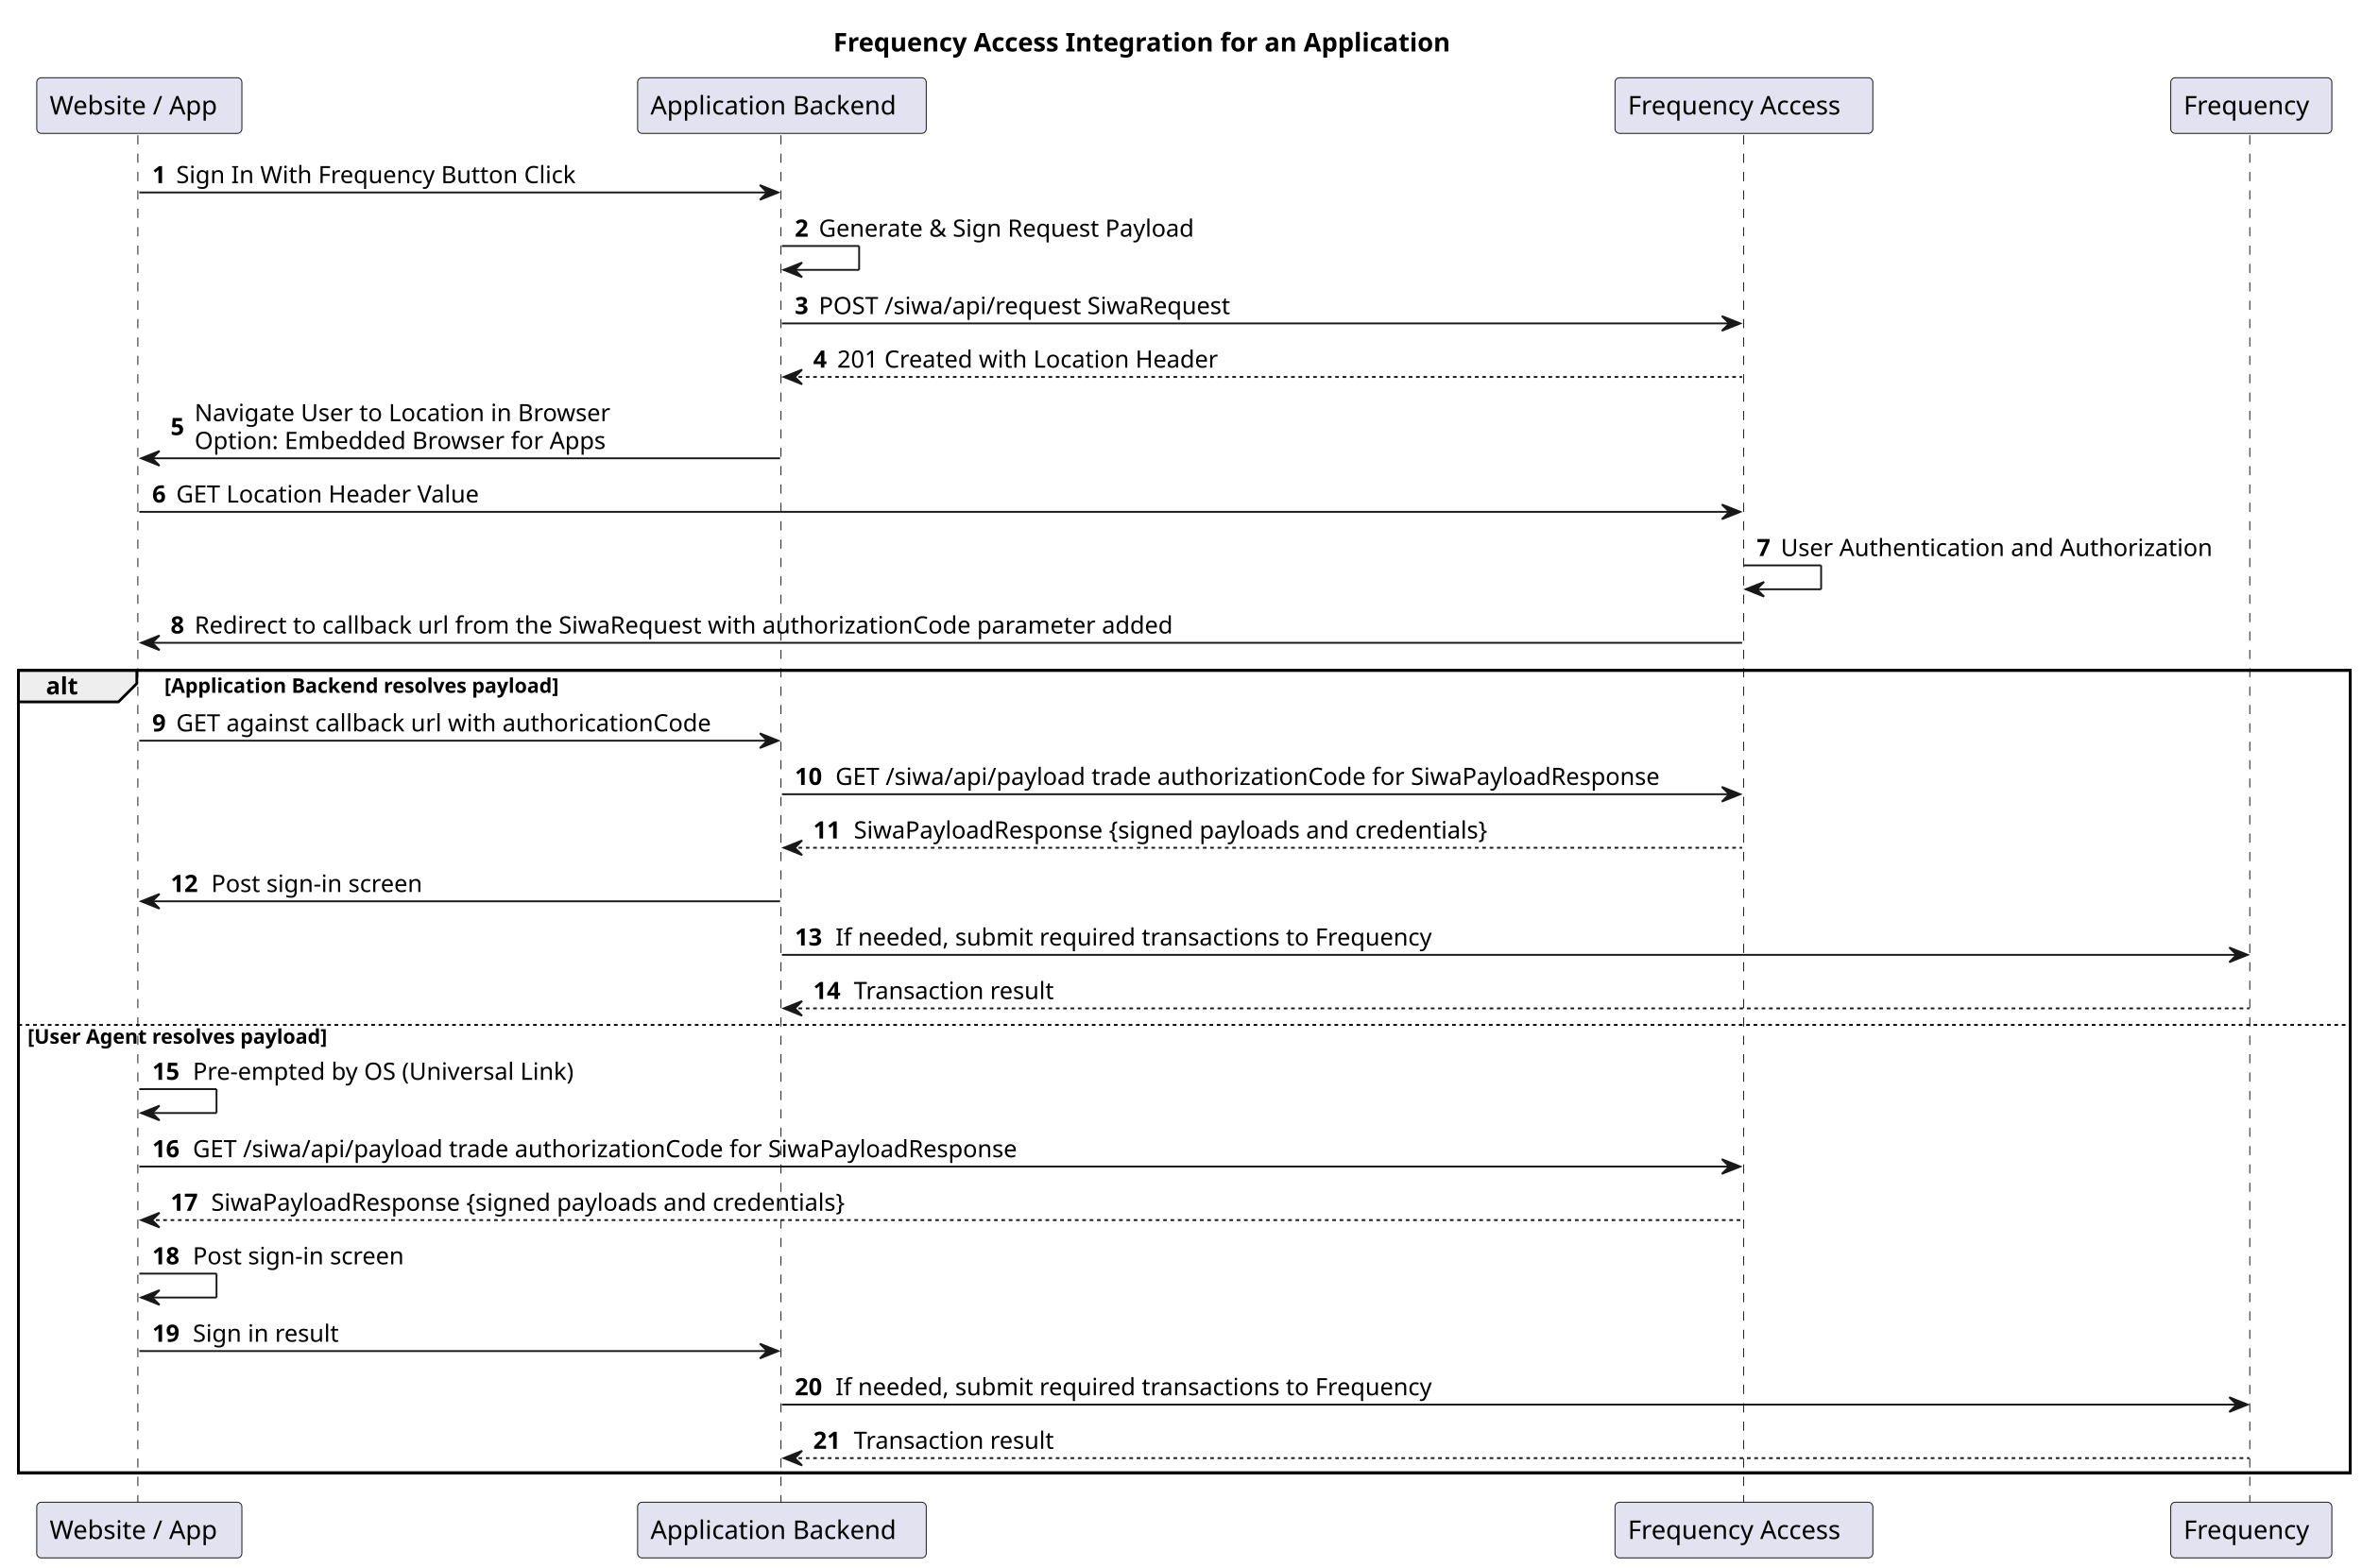
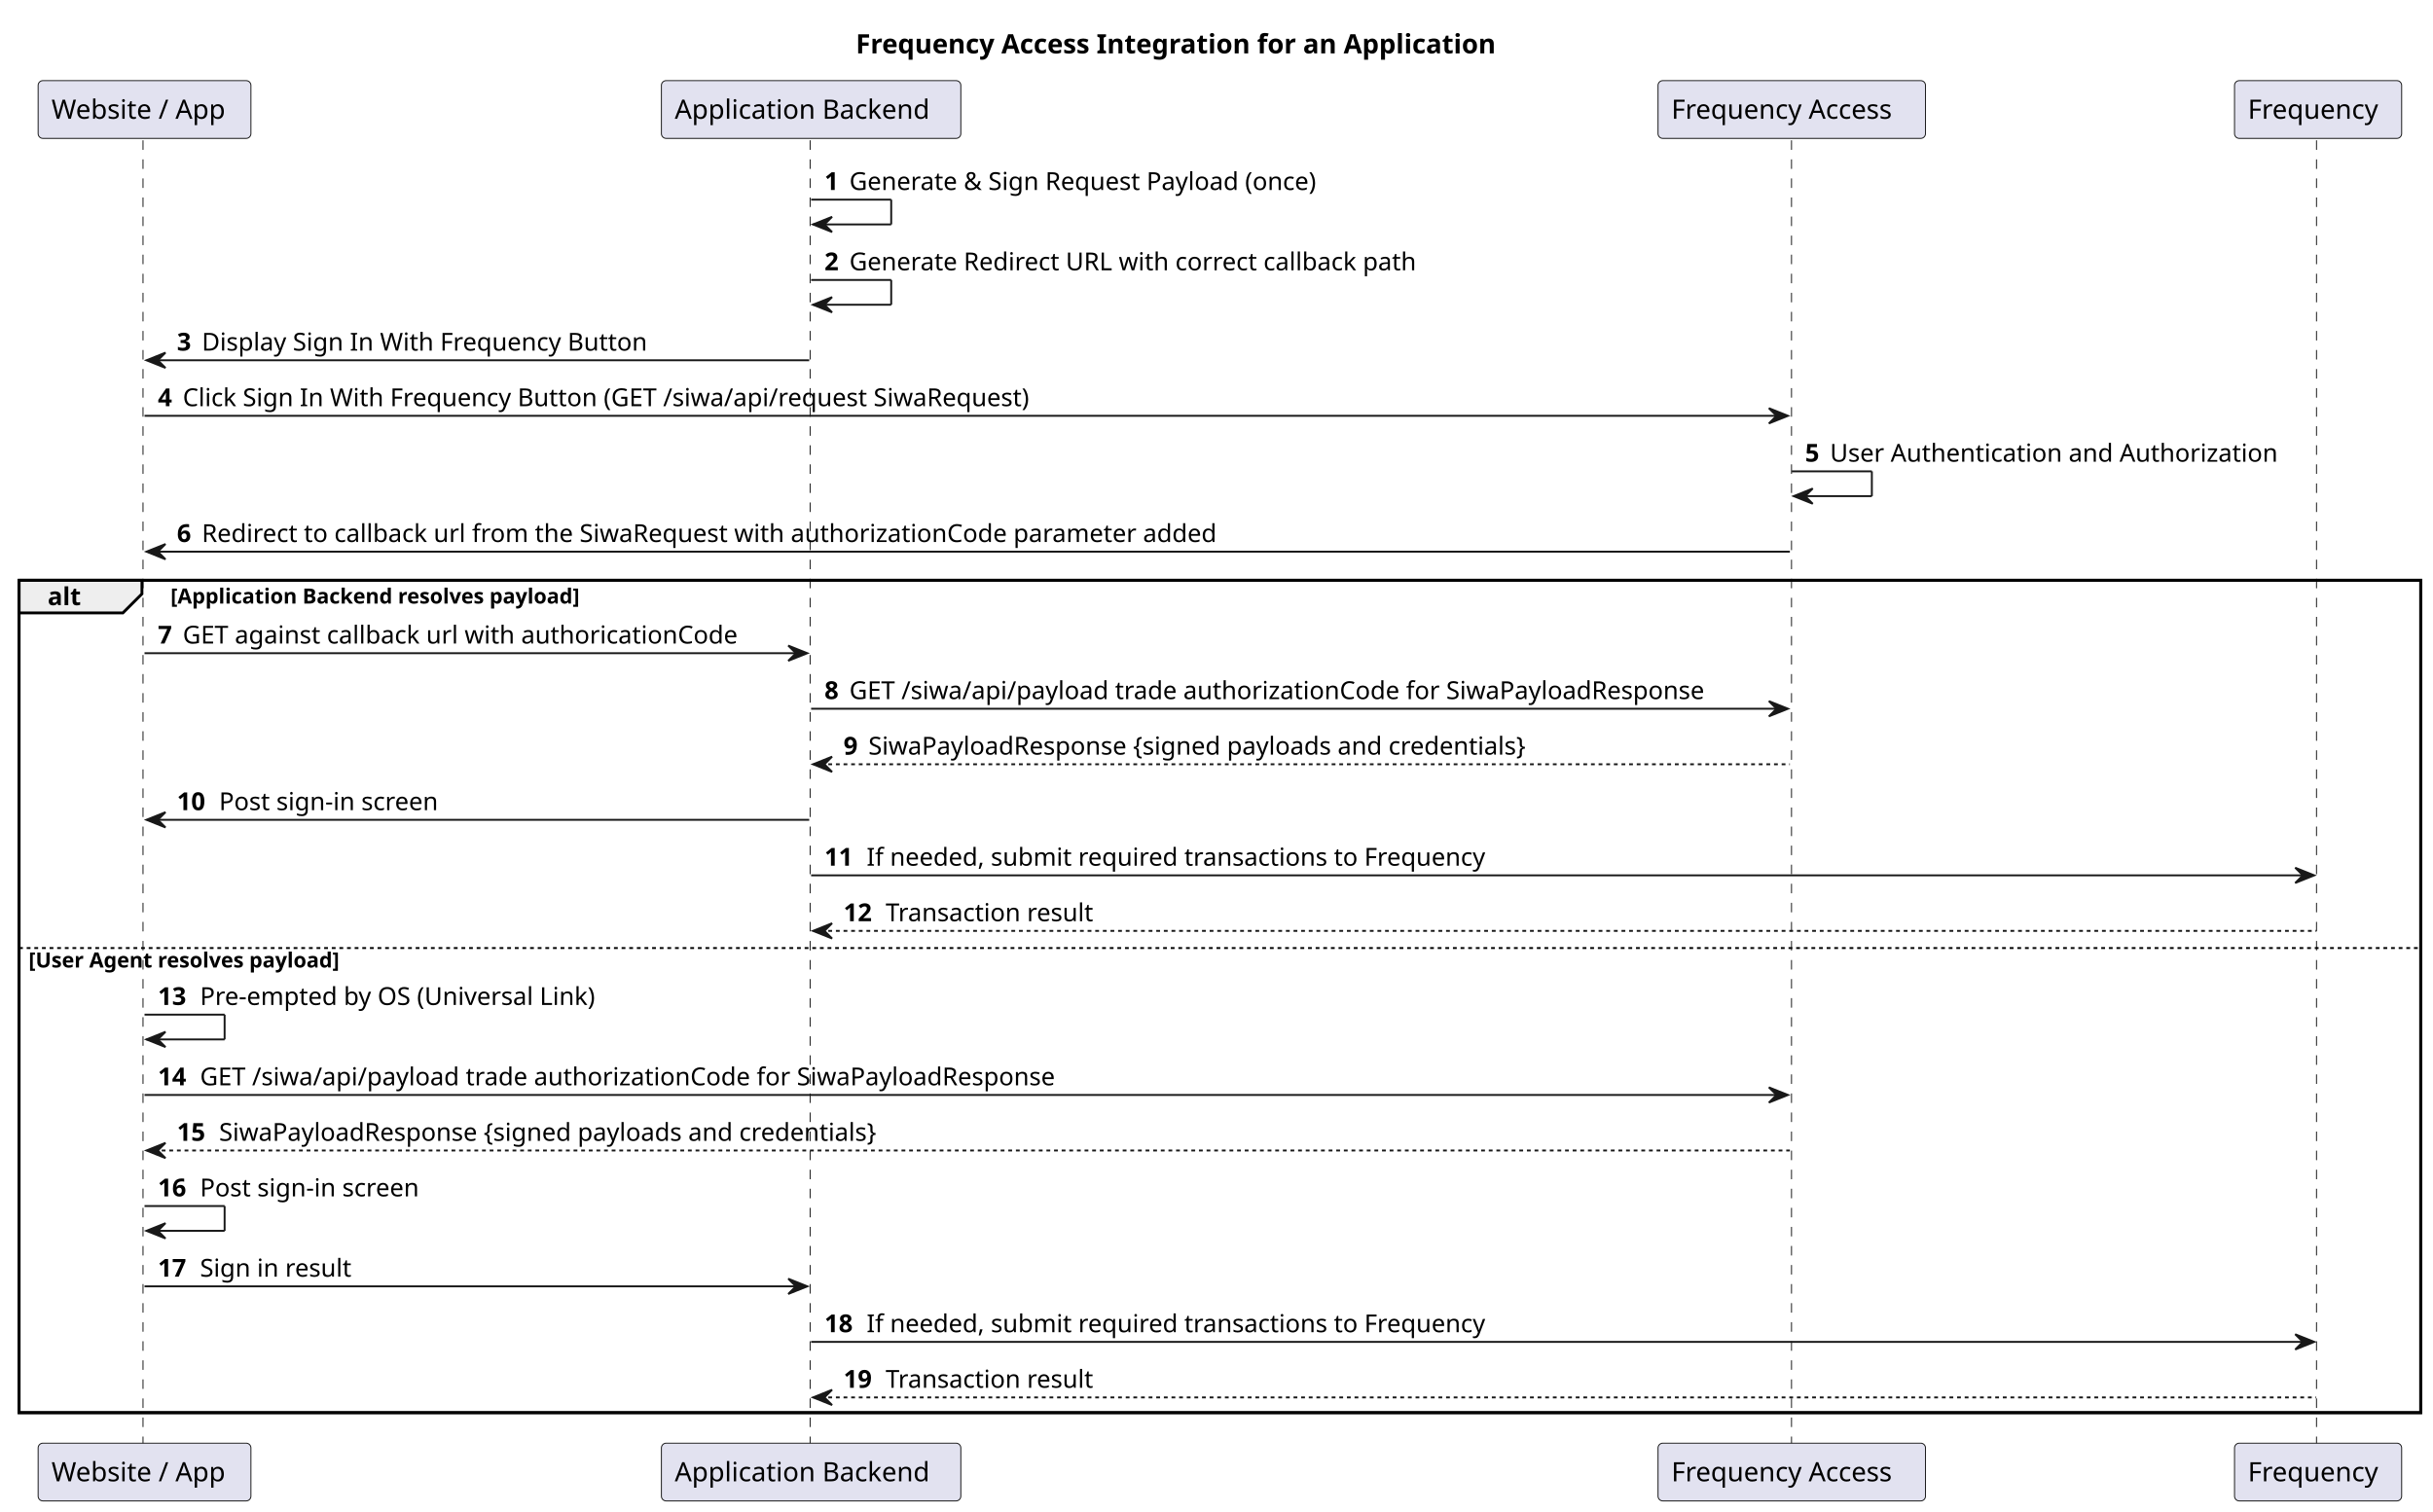
- <svg xmlns="http://www.w3.org/2000/svg" contentStyleType="text/css" height="853px" preserveAspectRatio="none" style="width:1285px;height:853px;background:#FFFFFF;" version="1.1" viewBox="0 0 1285 853" width="1285px" zoomAndPan="magnify">
+ <svg xmlns="http://www.w3.org/2000/svg" contentStyleType="text/css" height="793px" preserveAspectRatio="none" style="width:1276px;height:793px;background:#FFFFFF;" version="1.1" viewBox="0 0 1276 793" width="1276px" zoomAndPan="magnify">
  <defs />
  <g>
-     <text fill="#000000" font-family="sans-serif" font-size="14" font-weight="bold" lengthAdjust="spacing" textLength="380.94" x="453.333" y="27.995">Frequency Access Integration for an Application</text>
-     <rect fill="none" height="436.664" style="stroke:#000000;stroke-width:1.5;" width="1268.605" x="10" y="364.789" />
-     <line style="stroke:#181818;stroke-width:0.5;stroke-dasharray:5.0,5.0;" x1="75" x2="75" y1="73.594" y2="818.453" />
-     <line style="stroke:#181818;stroke-width:0.5;stroke-dasharray:5.0,5.0;" x1="424.878" x2="424.878" y1="73.594" y2="818.453" />
-     <line style="stroke:#181818;stroke-width:0.5;stroke-dasharray:5.0,5.0;" x1="948.611" x2="948.611" y1="73.594" y2="818.453" />
-     <line style="stroke:#181818;stroke-width:0.5;stroke-dasharray:5.0,5.0;" x1="1223.955" x2="1223.955" y1="73.594" y2="818.453" />
+     <text fill="#000000" font-family="sans-serif" font-size="14" font-weight="bold" lengthAdjust="spacing" textLength="380.94" x="448.81" y="27.995">Frequency Access Integration for an Application</text>
+     <rect fill="none" height="436.664" style="stroke:#000000;stroke-width:1.5;" width="1259.56" x="10" y="304.391" />
+     <line style="stroke:#181818;stroke-width:0.5;stroke-dasharray:5.0,5.0;" x1="75" x2="75" y1="73.594" y2="758.055" />
+     <line style="stroke:#181818;stroke-width:0.5;stroke-dasharray:5.0,5.0;" x1="424.878" x2="424.878" y1="73.594" y2="758.055" />
+     <line style="stroke:#181818;stroke-width:0.5;stroke-dasharray:5.0,5.0;" x1="939.566" x2="939.566" y1="73.594" y2="758.055" />
+     <line style="stroke:#181818;stroke-width:0.5;stroke-dasharray:5.0,5.0;" x1="1214.91" x2="1214.91" y1="73.594" y2="758.055" />
    <rect fill="#E2E2F0" height="30.297" rx="2.5" ry="2.5" style="stroke:#181818;stroke-width:0.5;" width="111.597" x="20" y="42.297" />
    <text fill="#000000" font-family="sans-serif" font-size="14" lengthAdjust="spacing" textLength="97.597" x="27" y="62.292">Website / App</text>
-     <rect fill="#E2E2F0" height="30.297" rx="2.5" ry="2.5" style="stroke:#181818;stroke-width:0.5;" width="111.597" x="20" y="817.453" />
-     <text fill="#000000" font-family="sans-serif" font-size="14" lengthAdjust="spacing" textLength="97.597" x="27" y="837.448">Website / App</text>
+     <rect fill="#E2E2F0" height="30.297" rx="2.5" ry="2.5" style="stroke:#181818;stroke-width:0.5;" width="111.597" x="20" y="757.055" />
+     <text fill="#000000" font-family="sans-serif" font-size="14" lengthAdjust="spacing" textLength="97.597" x="27" y="777.05">Website / App</text>
    <rect fill="#E2E2F0" height="30.297" rx="2.5" ry="2.5" style="stroke:#181818;stroke-width:0.5;" width="157.035" x="346.878" y="42.297" />
    <text fill="#000000" font-family="sans-serif" font-size="14" lengthAdjust="spacing" textLength="143.035" x="353.878" y="62.292">Application Backend</text>
-     <rect fill="#E2E2F0" height="30.297" rx="2.5" ry="2.5" style="stroke:#181818;stroke-width:0.5;" width="157.035" x="346.878" y="817.453" />
-     <text fill="#000000" font-family="sans-serif" font-size="14" lengthAdjust="spacing" textLength="143.035" x="353.878" y="837.448">Application Backend</text>
-     <rect fill="#E2E2F0" height="30.297" rx="2.5" ry="2.5" style="stroke:#181818;stroke-width:0.5;" width="140.273" x="878.611" y="42.297" />
-     <text fill="#000000" font-family="sans-serif" font-size="14" lengthAdjust="spacing" textLength="126.273" x="885.611" y="62.292">Frequency Access</text>
-     <rect fill="#E2E2F0" height="30.297" rx="2.5" ry="2.5" style="stroke:#181818;stroke-width:0.5;" width="140.273" x="878.611" y="817.453" />
-     <text fill="#000000" font-family="sans-serif" font-size="14" lengthAdjust="spacing" textLength="126.273" x="885.611" y="837.448">Frequency Access</text>
-     <rect fill="#E2E2F0" height="30.297" rx="2.5" ry="2.5" style="stroke:#181818;stroke-width:0.5;" width="87.65" x="1180.955" y="42.297" />
-     <text fill="#000000" font-family="sans-serif" font-size="14" lengthAdjust="spacing" textLength="73.65" x="1187.955" y="62.292">Frequency</text>
-     <rect fill="#E2E2F0" height="30.297" rx="2.5" ry="2.5" style="stroke:#181818;stroke-width:0.5;" width="87.65" x="1180.955" y="817.453" />
-     <text fill="#000000" font-family="sans-serif" font-size="14" lengthAdjust="spacing" textLength="73.65" x="1187.955" y="837.448">Frequency</text>
-     <polygon fill="#181818" points="413.396,100.727,423.396,104.727,413.396,108.727,417.396,104.727" style="stroke:#181818;stroke-width:1.0;" />
-     <line style="stroke:#181818;stroke-width:1.0;" x1="75.798" x2="419.396" y1="104.727" y2="104.727" />
-     <text fill="#000000" font-family="sans-serif" font-size="13" font-weight="bold" lengthAdjust="spacing" textLength="9.045" x="82.798" y="99.661">1</text>
-     <text fill="#000000" font-family="sans-serif" font-size="13" lengthAdjust="spacing" textLength="233.803" x="95.844" y="99.661">Sign In With Frequency Button Click</text>
-     <line style="stroke:#181818;stroke-width:1.0;" x1="425.396" x2="467.396" y1="133.859" y2="133.859" />
-     <line style="stroke:#181818;stroke-width:1.0;" x1="467.396" x2="467.396" y1="133.859" y2="146.859" />
-     <line style="stroke:#181818;stroke-width:1.0;" x1="426.396" x2="467.396" y1="146.859" y2="146.859" />
-     <polygon fill="#181818" points="436.396,142.859,426.396,146.859,436.396,150.859,432.396,146.859" style="stroke:#181818;stroke-width:1.0;" />
-     <text fill="#000000" font-family="sans-serif" font-size="13" font-weight="bold" lengthAdjust="spacing" textLength="9.045" x="432.396" y="128.793">2</text>
-     <text fill="#000000" font-family="sans-serif" font-size="13" lengthAdjust="spacing" textLength="220.41" x="445.441" y="128.793">Generate &amp; Sign Request Payload</text>
-     <polygon fill="#181818" points="936.748,171.992,946.748,175.992,936.748,179.992,940.748,175.992" style="stroke:#181818;stroke-width:1.0;" />
-     <line style="stroke:#181818;stroke-width:1.0;" x1="425.396" x2="942.748" y1="175.992" y2="175.992" />
-     <text fill="#000000" font-family="sans-serif" font-size="13" font-weight="bold" lengthAdjust="spacing" textLength="9.045" x="432.396" y="170.926">3</text>
-     <text fill="#000000" font-family="sans-serif" font-size="13" lengthAdjust="spacing" textLength="238.037" x="445.441" y="170.926">POST /siwa/api/request SiwaRequest</text>
-     <polygon fill="#181818" points="436.396,201.125,426.396,205.125,436.396,209.125,432.396,205.125" style="stroke:#181818;stroke-width:1.0;" />
-     <line style="stroke:#181818;stroke-width:1.0;stroke-dasharray:2.0,2.0;" x1="430.396" x2="947.748" y1="205.125" y2="205.125" />
-     <text fill="#000000" font-family="sans-serif" font-size="13" font-weight="bold" lengthAdjust="spacing" textLength="9.045" x="442.396" y="200.059">4</text>
-     <text fill="#000000" font-family="sans-serif" font-size="13" lengthAdjust="spacing" textLength="223.203" x="455.441" y="200.059">201 Created with Location Header</text>
-     <polygon fill="#181818" points="86.798,245.391,76.798,249.391,86.798,253.391,82.798,249.391" style="stroke:#181818;stroke-width:1.0;" />
-     <line style="stroke:#181818;stroke-width:1.0;" x1="80.798" x2="424.396" y1="249.391" y2="249.391" />
-     <text fill="#000000" font-family="sans-serif" font-size="13" font-weight="bold" lengthAdjust="spacing" textLength="9.045" x="92.798" y="236.758">5</text>
-     <text fill="#000000" font-family="sans-serif" font-size="13" lengthAdjust="spacing" textLength="241.681" x="105.844" y="229.192">Navigate User to Location in Browser</text>
-     <text fill="#000000" font-family="sans-serif" font-size="13" lengthAdjust="spacing" textLength="237.186" x="105.844" y="244.325">Option: Embedded Browser for Apps</text>
-     <polygon fill="#181818" points="936.748,274.523,946.748,278.523,936.748,282.523,940.748,278.523" style="stroke:#181818;stroke-width:1.0;" />
-     <line style="stroke:#181818;stroke-width:1.0;" x1="75.798" x2="942.748" y1="278.523" y2="278.523" />
-     <text fill="#000000" font-family="sans-serif" font-size="13" font-weight="bold" lengthAdjust="spacing" textLength="9.045" x="82.798" y="273.457">6</text>
-     <text fill="#000000" font-family="sans-serif" font-size="13" lengthAdjust="spacing" textLength="177.88" x="95.844" y="273.457">GET Location Header Value</text>
-     <line style="stroke:#181818;stroke-width:1.0;" x1="948.748" x2="990.748" y1="307.656" y2="307.656" />
-     <line style="stroke:#181818;stroke-width:1.0;" x1="990.748" x2="990.748" y1="307.656" y2="320.656" />
-     <line style="stroke:#181818;stroke-width:1.0;" x1="949.748" x2="990.748" y1="320.656" y2="320.656" />
-     <polygon fill="#181818" points="959.748,316.656,949.748,320.656,959.748,324.656,955.748,320.656" style="stroke:#181818;stroke-width:1.0;" />
-     <text fill="#000000" font-family="sans-serif" font-size="13" font-weight="bold" lengthAdjust="spacing" textLength="9.045" x="955.748" y="302.59">7</text>
-     <text fill="#000000" font-family="sans-serif" font-size="13" lengthAdjust="spacing" textLength="248.987" x="968.793" y="302.59">User Authentication and Authorization</text>
-     <polygon fill="#181818" points="86.798,345.789,76.798,349.789,86.798,353.789,82.798,349.789" style="stroke:#181818;stroke-width:1.0;" />
-     <line style="stroke:#181818;stroke-width:1.0;" x1="80.798" x2="947.748" y1="349.789" y2="349.789" />
-     <text fill="#000000" font-family="sans-serif" font-size="13" font-weight="bold" lengthAdjust="spacing" textLength="9.045" x="92.798" y="344.723">8</text>
-     <text fill="#000000" font-family="sans-serif" font-size="13" lengthAdjust="spacing" textLength="571.365" x="105.844" y="344.723">Redirect to callback url from the SiwaRequest with authorizationCode parameter added</text>
-     <path d="M10,364.789 L74.443,364.789 L74.443,371.922 L64.443,381.922 L10,381.922 L10,364.789 " fill="#EEEEEE" style="stroke:#000000;stroke-width:1.5;" />
-     <rect fill="none" height="436.664" style="stroke:#000000;stroke-width:1.5;" width="1268.605" x="10" y="364.789" />
-     <text fill="#000000" font-family="sans-serif" font-size="13" font-weight="bold" lengthAdjust="spacing" textLength="19.443" x="25" y="377.856">alt</text>
-     <text fill="#000000" font-family="sans-serif" font-size="11" font-weight="bold" lengthAdjust="spacing" textLength="245.545" x="89.443" y="377">[Application Backend resolves payload]</text>
-     <polygon fill="#181818" points="413.396,399.055,423.396,403.055,413.396,407.055,417.396,403.055" style="stroke:#181818;stroke-width:1.0;" />
-     <line style="stroke:#181818;stroke-width:1.0;" x1="75.798" x2="419.396" y1="403.055" y2="403.055" />
-     <text fill="#000000" font-family="sans-serif" font-size="13" font-weight="bold" lengthAdjust="spacing" textLength="9.045" x="82.798" y="397.989">9</text>
-     <text fill="#000000" font-family="sans-serif" font-size="13" lengthAdjust="spacing" textLength="312.552" x="95.844" y="397.989">GET against callback url with authoricationCode</text>
-     <polygon fill="#181818" points="936.748,428.188,946.748,432.188,936.748,436.188,940.748,432.188" style="stroke:#181818;stroke-width:1.0;" />
-     <line style="stroke:#181818;stroke-width:1.0;" x1="425.396" x2="942.748" y1="432.188" y2="432.188" />
-     <text fill="#000000" font-family="sans-serif" font-size="13" font-weight="bold" lengthAdjust="spacing" textLength="18.091" x="432.396" y="427.122">10</text>
-     <text fill="#000000" font-family="sans-serif" font-size="13" lengthAdjust="spacing" textLength="477.261" x="454.487" y="427.122">GET /siwa/api/payload trade authorizationCode for SiwaPayloadResponse</text>
-     <polygon fill="#181818" points="436.396,457.32,426.396,461.32,436.396,465.32,432.396,461.32" style="stroke:#181818;stroke-width:1.0;" />
-     <line style="stroke:#181818;stroke-width:1.0;stroke-dasharray:2.0,2.0;" x1="430.396" x2="947.748" y1="461.32" y2="461.32" />
-     <text fill="#000000" font-family="sans-serif" font-size="13" font-weight="bold" lengthAdjust="spacing" textLength="18.091" x="442.396" y="456.254">11</text>
-     <text fill="#000000" font-family="sans-serif" font-size="13" lengthAdjust="spacing" textLength="375.927" x="464.487" y="456.254">SiwaPayloadResponse {signed payloads and credentials}</text>
-     <polygon fill="#181818" points="86.798,486.453,76.798,490.453,86.798,494.453,82.798,490.453" style="stroke:#181818;stroke-width:1.0;" />
-     <line style="stroke:#181818;stroke-width:1.0;" x1="80.798" x2="424.396" y1="490.453" y2="490.453" />
-     <text fill="#000000" font-family="sans-serif" font-size="13" font-weight="bold" lengthAdjust="spacing" textLength="18.091" x="92.798" y="485.387">12</text>
-     <text fill="#000000" font-family="sans-serif" font-size="13" lengthAdjust="spacing" textLength="122.846" x="114.889" y="485.387">Post sign-in screen</text>
-     <polygon fill="#181818" points="1212.78,515.586,1222.78,519.586,1212.78,523.586,1216.78,519.586" style="stroke:#181818;stroke-width:1.0;" />
-     <line style="stroke:#181818;stroke-width:1.0;" x1="425.396" x2="1218.78" y1="519.586" y2="519.586" />
-     <text fill="#000000" font-family="sans-serif" font-size="13" font-weight="bold" lengthAdjust="spacing" textLength="18.091" x="432.396" y="514.52">13</text>
-     <text fill="#000000" font-family="sans-serif" font-size="13" lengthAdjust="spacing" textLength="347.401" x="454.487" y="514.52">If needed, submit required transactions to Frequency</text>
-     <polygon fill="#181818" points="436.396,544.719,426.396,548.719,436.396,552.719,432.396,548.719" style="stroke:#181818;stroke-width:1.0;" />
-     <line style="stroke:#181818;stroke-width:1.0;stroke-dasharray:2.0,2.0;" x1="430.396" x2="1223.78" y1="548.719" y2="548.719" />
-     <text fill="#000000" font-family="sans-serif" font-size="13" font-weight="bold" lengthAdjust="spacing" textLength="18.091" x="442.396" y="543.653">14</text>
-     <text fill="#000000" font-family="sans-serif" font-size="13" lengthAdjust="spacing" textLength="117.476" x="464.487" y="543.653">Transaction result</text>
-     <line style="stroke:#000000;stroke-width:1.0;stroke-dasharray:2.0,2.0;" x1="10" x2="1278.605" y1="557.719" y2="557.719" />
-     <text fill="#000000" font-family="sans-serif" font-size="11" font-weight="bold" lengthAdjust="spacing" textLength="187.875" x="15" y="567.929">[User Agent resolves payload]</text>
-     <line style="stroke:#181818;stroke-width:1.0;" x1="75.798" x2="117.798" y1="592.656" y2="592.656" />
-     <line style="stroke:#181818;stroke-width:1.0;" x1="117.798" x2="117.798" y1="592.656" y2="605.656" />
-     <line style="stroke:#181818;stroke-width:1.0;" x1="76.798" x2="117.798" y1="605.656" y2="605.656" />
-     <polygon fill="#181818" points="86.798,601.656,76.798,605.656,86.798,609.656,82.798,605.656" style="stroke:#181818;stroke-width:1.0;" />
-     <text fill="#000000" font-family="sans-serif" font-size="13" font-weight="bold" lengthAdjust="spacing" textLength="18.091" x="82.798" y="587.59">15</text>
-     <text fill="#000000" font-family="sans-serif" font-size="13" lengthAdjust="spacing" textLength="224.612" x="104.889" y="587.59">Pre-empted by OS (Universal Link)</text>
-     <polygon fill="#181818" points="936.748,630.789,946.748,634.789,936.748,638.789,940.748,634.789" style="stroke:#181818;stroke-width:1.0;" />
-     <line style="stroke:#181818;stroke-width:1.0;" x1="75.798" x2="942.748" y1="634.789" y2="634.789" />
-     <text fill="#000000" font-family="sans-serif" font-size="13" font-weight="bold" lengthAdjust="spacing" textLength="18.091" x="82.798" y="629.723">16</text>
-     <text fill="#000000" font-family="sans-serif" font-size="13" lengthAdjust="spacing" textLength="477.261" x="104.889" y="629.723">GET /siwa/api/payload trade authorizationCode for SiwaPayloadResponse</text>
-     <polygon fill="#181818" points="86.798,659.922,76.798,663.922,86.798,667.922,82.798,663.922" style="stroke:#181818;stroke-width:1.0;" />
-     <line style="stroke:#181818;stroke-width:1.0;stroke-dasharray:2.0,2.0;" x1="80.798" x2="947.748" y1="663.922" y2="663.922" />
-     <text fill="#000000" font-family="sans-serif" font-size="13" font-weight="bold" lengthAdjust="spacing" textLength="18.091" x="92.798" y="658.856">17</text>
-     <text fill="#000000" font-family="sans-serif" font-size="13" lengthAdjust="spacing" textLength="375.927" x="114.889" y="658.856">SiwaPayloadResponse {signed payloads and credentials}</text>
-     <line style="stroke:#181818;stroke-width:1.0;" x1="75.798" x2="117.798" y1="693.055" y2="693.055" />
-     <line style="stroke:#181818;stroke-width:1.0;" x1="117.798" x2="117.798" y1="693.055" y2="706.055" />
-     <line style="stroke:#181818;stroke-width:1.0;" x1="76.798" x2="117.798" y1="706.055" y2="706.055" />
-     <polygon fill="#181818" points="86.798,702.055,76.798,706.055,86.798,710.055,82.798,706.055" style="stroke:#181818;stroke-width:1.0;" />
-     <text fill="#000000" font-family="sans-serif" font-size="13" font-weight="bold" lengthAdjust="spacing" textLength="18.091" x="82.798" y="687.989">18</text>
-     <text fill="#000000" font-family="sans-serif" font-size="13" lengthAdjust="spacing" textLength="122.846" x="104.889" y="687.989">Post sign-in screen</text>
-     <polygon fill="#181818" points="413.396,731.188,423.396,735.188,413.396,739.188,417.396,735.188" style="stroke:#181818;stroke-width:1.0;" />
-     <line style="stroke:#181818;stroke-width:1.0;" x1="75.798" x2="419.396" y1="735.188" y2="735.188" />
-     <text fill="#000000" font-family="sans-serif" font-size="13" font-weight="bold" lengthAdjust="spacing" textLength="18.091" x="82.798" y="730.122">19</text>
-     <text fill="#000000" font-family="sans-serif" font-size="13" lengthAdjust="spacing" textLength="85.535" x="104.889" y="730.122">Sign in result</text>
-     <polygon fill="#181818" points="1212.78,760.32,1222.78,764.32,1212.78,768.32,1216.78,764.32" style="stroke:#181818;stroke-width:1.0;" />
-     <line style="stroke:#181818;stroke-width:1.0;" x1="425.396" x2="1218.78" y1="764.32" y2="764.32" />
-     <text fill="#000000" font-family="sans-serif" font-size="13" font-weight="bold" lengthAdjust="spacing" textLength="18.091" x="432.396" y="759.254">20</text>
-     <text fill="#000000" font-family="sans-serif" font-size="13" lengthAdjust="spacing" textLength="347.401" x="454.487" y="759.254">If needed, submit required transactions to Frequency</text>
-     <polygon fill="#181818" points="436.396,789.453,426.396,793.453,436.396,797.453,432.396,793.453" style="stroke:#181818;stroke-width:1.0;" />
-     <line style="stroke:#181818;stroke-width:1.0;stroke-dasharray:2.0,2.0;" x1="430.396" x2="1223.78" y1="793.453" y2="793.453" />
-     <text fill="#000000" font-family="sans-serif" font-size="13" font-weight="bold" lengthAdjust="spacing" textLength="18.091" x="442.396" y="788.387">21</text>
-     <text fill="#000000" font-family="sans-serif" font-size="13" lengthAdjust="spacing" textLength="117.476" x="464.487" y="788.387">Transaction result</text>
+     <rect fill="#E2E2F0" height="30.297" rx="2.5" ry="2.5" style="stroke:#181818;stroke-width:0.5;" width="157.035" x="346.878" y="757.055" />
+     <text fill="#000000" font-family="sans-serif" font-size="14" lengthAdjust="spacing" textLength="143.035" x="353.878" y="777.05">Application Backend</text>
+     <rect fill="#E2E2F0" height="30.297" rx="2.5" ry="2.5" style="stroke:#181818;stroke-width:0.5;" width="140.273" x="869.566" y="42.297" />
+     <text fill="#000000" font-family="sans-serif" font-size="14" lengthAdjust="spacing" textLength="126.273" x="876.566" y="62.292">Frequency Access</text>
+     <rect fill="#E2E2F0" height="30.297" rx="2.5" ry="2.5" style="stroke:#181818;stroke-width:0.5;" width="140.273" x="869.566" y="757.055" />
+     <text fill="#000000" font-family="sans-serif" font-size="14" lengthAdjust="spacing" textLength="126.273" x="876.566" y="777.05">Frequency Access</text>
+     <rect fill="#E2E2F0" height="30.297" rx="2.5" ry="2.5" style="stroke:#181818;stroke-width:0.5;" width="87.65" x="1171.91" y="42.297" />
+     <text fill="#000000" font-family="sans-serif" font-size="14" lengthAdjust="spacing" textLength="73.65" x="1178.91" y="62.292">Frequency</text>
+     <rect fill="#E2E2F0" height="30.297" rx="2.5" ry="2.5" style="stroke:#181818;stroke-width:0.5;" width="87.65" x="1171.91" y="757.055" />
+     <text fill="#000000" font-family="sans-serif" font-size="14" lengthAdjust="spacing" textLength="73.65" x="1178.91" y="777.05">Frequency</text>
+     <line style="stroke:#181818;stroke-width:1.0;" x1="425.396" x2="467.396" y1="104.727" y2="104.727" />
+     <line style="stroke:#181818;stroke-width:1.0;" x1="467.396" x2="467.396" y1="104.727" y2="117.727" />
+     <line style="stroke:#181818;stroke-width:1.0;" x1="426.396" x2="467.396" y1="117.727" y2="117.727" />
+     <polygon fill="#181818" points="436.396,113.727,426.396,117.727,436.396,121.727,432.396,117.727" style="stroke:#181818;stroke-width:1.0;" />
+     <text fill="#000000" font-family="sans-serif" font-size="13" font-weight="bold" lengthAdjust="spacing" textLength="9.045" x="432.396" y="99.661">1</text>
+     <text fill="#000000" font-family="sans-serif" font-size="13" lengthAdjust="spacing" textLength="266.024" x="445.441" y="99.661">Generate &amp; Sign Request Payload (once)</text>
+     <line style="stroke:#181818;stroke-width:1.0;" x1="425.396" x2="467.396" y1="146.859" y2="146.859" />
+     <line style="stroke:#181818;stroke-width:1.0;" x1="467.396" x2="467.396" y1="146.859" y2="159.859" />
+     <line style="stroke:#181818;stroke-width:1.0;" x1="426.396" x2="467.396" y1="159.859" y2="159.859" />
+     <polygon fill="#181818" points="436.396,155.859,426.396,159.859,436.396,163.859,432.396,159.859" style="stroke:#181818;stroke-width:1.0;" />
+     <text fill="#000000" font-family="sans-serif" font-size="13" font-weight="bold" lengthAdjust="spacing" textLength="9.045" x="432.396" y="141.793">2</text>
+     <text fill="#000000" font-family="sans-serif" font-size="13" lengthAdjust="spacing" textLength="322.182" x="445.441" y="141.793">Generate Redirect URL with correct callback path</text>
+     <polygon fill="#181818" points="86.798,184.992,76.798,188.992,86.798,192.992,82.798,188.992" style="stroke:#181818;stroke-width:1.0;" />
+     <line style="stroke:#181818;stroke-width:1.0;" x1="80.798" x2="424.396" y1="188.992" y2="188.992" />
+     <text fill="#000000" font-family="sans-serif" font-size="13" font-weight="bold" lengthAdjust="spacing" textLength="9.045" x="92.798" y="183.926">3</text>
+     <text fill="#000000" font-family="sans-serif" font-size="13" lengthAdjust="spacing" textLength="250.745" x="105.844" y="183.926">Display Sign In With Frequency Button</text>
+     <polygon fill="#181818" points="927.703,214.125,937.703,218.125,927.703,222.125,931.703,218.125" style="stroke:#181818;stroke-width:1.0;" />
+     <line style="stroke:#181818;stroke-width:1.0;" x1="75.798" x2="933.703" y1="218.125" y2="218.125" />
+     <text fill="#000000" font-family="sans-serif" font-size="13" font-weight="bold" lengthAdjust="spacing" textLength="9.045" x="82.798" y="213.059">4</text>
+     <text fill="#000000" font-family="sans-serif" font-size="13" lengthAdjust="spacing" textLength="478.08" x="95.844" y="213.059">Click Sign In With Frequency Button (GET /siwa/api/request SiwaRequest)</text>
+     <line style="stroke:#181818;stroke-width:1.0;" x1="939.703" x2="981.703" y1="247.258" y2="247.258" />
+     <line style="stroke:#181818;stroke-width:1.0;" x1="981.703" x2="981.703" y1="247.258" y2="260.258" />
+     <line style="stroke:#181818;stroke-width:1.0;" x1="940.703" x2="981.703" y1="260.258" y2="260.258" />
+     <polygon fill="#181818" points="950.703,256.258,940.703,260.258,950.703,264.258,946.703,260.258" style="stroke:#181818;stroke-width:1.0;" />
+     <text fill="#000000" font-family="sans-serif" font-size="13" font-weight="bold" lengthAdjust="spacing" textLength="9.045" x="946.703" y="242.192">5</text>
+     <text fill="#000000" font-family="sans-serif" font-size="13" lengthAdjust="spacing" textLength="248.987" x="959.748" y="242.192">User Authentication and Authorization</text>
+     <polygon fill="#181818" points="86.798,285.391,76.798,289.391,86.798,293.391,82.798,289.391" style="stroke:#181818;stroke-width:1.0;" />
+     <line style="stroke:#181818;stroke-width:1.0;" x1="80.798" x2="938.703" y1="289.391" y2="289.391" />
+     <text fill="#000000" font-family="sans-serif" font-size="13" font-weight="bold" lengthAdjust="spacing" textLength="9.045" x="92.798" y="284.325">6</text>
+     <text fill="#000000" font-family="sans-serif" font-size="13" lengthAdjust="spacing" textLength="571.365" x="105.844" y="284.325">Redirect to callback url from the SiwaRequest with authorizationCode parameter added</text>
+     <path d="M10,304.391 L74.443,304.391 L74.443,311.523 L64.443,321.523 L10,321.523 L10,304.391 " fill="#EEEEEE" style="stroke:#000000;stroke-width:1.5;" />
+     <rect fill="none" height="436.664" style="stroke:#000000;stroke-width:1.5;" width="1259.56" x="10" y="304.391" />
+     <text fill="#000000" font-family="sans-serif" font-size="13" font-weight="bold" lengthAdjust="spacing" textLength="19.443" x="25" y="317.457">alt</text>
+     <text fill="#000000" font-family="sans-serif" font-size="11" font-weight="bold" lengthAdjust="spacing" textLength="245.545" x="89.443" y="316.601">[Application Backend resolves payload]</text>
+     <polygon fill="#181818" points="413.396,338.656,423.396,342.656,413.396,346.656,417.396,342.656" style="stroke:#181818;stroke-width:1.0;" />
+     <line style="stroke:#181818;stroke-width:1.0;" x1="75.798" x2="419.396" y1="342.656" y2="342.656" />
+     <text fill="#000000" font-family="sans-serif" font-size="13" font-weight="bold" lengthAdjust="spacing" textLength="9.045" x="82.798" y="337.59">7</text>
+     <text fill="#000000" font-family="sans-serif" font-size="13" lengthAdjust="spacing" textLength="312.552" x="95.844" y="337.59">GET against callback url with authoricationCode</text>
+     <polygon fill="#181818" points="927.703,367.789,937.703,371.789,927.703,375.789,931.703,371.789" style="stroke:#181818;stroke-width:1.0;" />
+     <line style="stroke:#181818;stroke-width:1.0;" x1="425.396" x2="933.703" y1="371.789" y2="371.789" />
+     <text fill="#000000" font-family="sans-serif" font-size="13" font-weight="bold" lengthAdjust="spacing" textLength="9.045" x="432.396" y="366.723">8</text>
+     <text fill="#000000" font-family="sans-serif" font-size="13" lengthAdjust="spacing" textLength="477.261" x="445.441" y="366.723">GET /siwa/api/payload trade authorizationCode for SiwaPayloadResponse</text>
+     <polygon fill="#181818" points="436.396,396.922,426.396,400.922,436.396,404.922,432.396,400.922" style="stroke:#181818;stroke-width:1.0;" />
+     <line style="stroke:#181818;stroke-width:1.0;stroke-dasharray:2.0,2.0;" x1="430.396" x2="938.703" y1="400.922" y2="400.922" />
+     <text fill="#000000" font-family="sans-serif" font-size="13" font-weight="bold" lengthAdjust="spacing" textLength="9.045" x="442.396" y="395.856">9</text>
+     <text fill="#000000" font-family="sans-serif" font-size="13" lengthAdjust="spacing" textLength="375.927" x="455.441" y="395.856">SiwaPayloadResponse {signed payloads and credentials}</text>
+     <polygon fill="#181818" points="86.798,426.055,76.798,430.055,86.798,434.055,82.798,430.055" style="stroke:#181818;stroke-width:1.0;" />
+     <line style="stroke:#181818;stroke-width:1.0;" x1="80.798" x2="424.396" y1="430.055" y2="430.055" />
+     <text fill="#000000" font-family="sans-serif" font-size="13" font-weight="bold" lengthAdjust="spacing" textLength="18.091" x="92.798" y="424.989">10</text>
+     <text fill="#000000" font-family="sans-serif" font-size="13" lengthAdjust="spacing" textLength="122.846" x="114.889" y="424.989">Post sign-in screen</text>
+     <polygon fill="#181818" points="1203.735,455.188,1213.735,459.188,1203.735,463.188,1207.735,459.188" style="stroke:#181818;stroke-width:1.0;" />
+     <line style="stroke:#181818;stroke-width:1.0;" x1="425.396" x2="1209.735" y1="459.188" y2="459.188" />
+     <text fill="#000000" font-family="sans-serif" font-size="13" font-weight="bold" lengthAdjust="spacing" textLength="18.091" x="432.396" y="454.122">11</text>
+     <text fill="#000000" font-family="sans-serif" font-size="13" lengthAdjust="spacing" textLength="347.401" x="454.487" y="454.122">If needed, submit required transactions to Frequency</text>
+     <polygon fill="#181818" points="436.396,484.32,426.396,488.32,436.396,492.32,432.396,488.32" style="stroke:#181818;stroke-width:1.0;" />
+     <line style="stroke:#181818;stroke-width:1.0;stroke-dasharray:2.0,2.0;" x1="430.396" x2="1214.735" y1="488.32" y2="488.32" />
+     <text fill="#000000" font-family="sans-serif" font-size="13" font-weight="bold" lengthAdjust="spacing" textLength="18.091" x="442.396" y="483.254">12</text>
+     <text fill="#000000" font-family="sans-serif" font-size="13" lengthAdjust="spacing" textLength="117.476" x="464.487" y="483.254">Transaction result</text>
+     <line style="stroke:#000000;stroke-width:1.0;stroke-dasharray:2.0,2.0;" x1="10" x2="1269.56" y1="497.32" y2="497.32" />
+     <text fill="#000000" font-family="sans-serif" font-size="11" font-weight="bold" lengthAdjust="spacing" textLength="187.875" x="15" y="507.531">[User Agent resolves payload]</text>
+     <line style="stroke:#181818;stroke-width:1.0;" x1="75.798" x2="117.798" y1="532.258" y2="532.258" />
+     <line style="stroke:#181818;stroke-width:1.0;" x1="117.798" x2="117.798" y1="532.258" y2="545.258" />
+     <line style="stroke:#181818;stroke-width:1.0;" x1="76.798" x2="117.798" y1="545.258" y2="545.258" />
+     <polygon fill="#181818" points="86.798,541.258,76.798,545.258,86.798,549.258,82.798,545.258" style="stroke:#181818;stroke-width:1.0;" />
+     <text fill="#000000" font-family="sans-serif" font-size="13" font-weight="bold" lengthAdjust="spacing" textLength="18.091" x="82.798" y="527.192">13</text>
+     <text fill="#000000" font-family="sans-serif" font-size="13" lengthAdjust="spacing" textLength="224.612" x="104.889" y="527.192">Pre-empted by OS (Universal Link)</text>
+     <polygon fill="#181818" points="927.703,570.391,937.703,574.391,927.703,578.391,931.703,574.391" style="stroke:#181818;stroke-width:1.0;" />
+     <line style="stroke:#181818;stroke-width:1.0;" x1="75.798" x2="933.703" y1="574.391" y2="574.391" />
+     <text fill="#000000" font-family="sans-serif" font-size="13" font-weight="bold" lengthAdjust="spacing" textLength="18.091" x="82.798" y="569.325">14</text>
+     <text fill="#000000" font-family="sans-serif" font-size="13" lengthAdjust="spacing" textLength="477.261" x="104.889" y="569.325">GET /siwa/api/payload trade authorizationCode for SiwaPayloadResponse</text>
+     <polygon fill="#181818" points="86.798,599.523,76.798,603.523,86.798,607.523,82.798,603.523" style="stroke:#181818;stroke-width:1.0;" />
+     <line style="stroke:#181818;stroke-width:1.0;stroke-dasharray:2.0,2.0;" x1="80.798" x2="938.703" y1="603.523" y2="603.523" />
+     <text fill="#000000" font-family="sans-serif" font-size="13" font-weight="bold" lengthAdjust="spacing" textLength="18.091" x="92.798" y="598.457">15</text>
+     <text fill="#000000" font-family="sans-serif" font-size="13" lengthAdjust="spacing" textLength="375.927" x="114.889" y="598.457">SiwaPayloadResponse {signed payloads and credentials}</text>
+     <line style="stroke:#181818;stroke-width:1.0;" x1="75.798" x2="117.798" y1="632.656" y2="632.656" />
+     <line style="stroke:#181818;stroke-width:1.0;" x1="117.798" x2="117.798" y1="632.656" y2="645.656" />
+     <line style="stroke:#181818;stroke-width:1.0;" x1="76.798" x2="117.798" y1="645.656" y2="645.656" />
+     <polygon fill="#181818" points="86.798,641.656,76.798,645.656,86.798,649.656,82.798,645.656" style="stroke:#181818;stroke-width:1.0;" />
+     <text fill="#000000" font-family="sans-serif" font-size="13" font-weight="bold" lengthAdjust="spacing" textLength="18.091" x="82.798" y="627.59">16</text>
+     <text fill="#000000" font-family="sans-serif" font-size="13" lengthAdjust="spacing" textLength="122.846" x="104.889" y="627.59">Post sign-in screen</text>
+     <polygon fill="#181818" points="413.396,670.789,423.396,674.789,413.396,678.789,417.396,674.789" style="stroke:#181818;stroke-width:1.0;" />
+     <line style="stroke:#181818;stroke-width:1.0;" x1="75.798" x2="419.396" y1="674.789" y2="674.789" />
+     <text fill="#000000" font-family="sans-serif" font-size="13" font-weight="bold" lengthAdjust="spacing" textLength="18.091" x="82.798" y="669.723">17</text>
+     <text fill="#000000" font-family="sans-serif" font-size="13" lengthAdjust="spacing" textLength="85.535" x="104.889" y="669.723">Sign in result</text>
+     <polygon fill="#181818" points="1203.735,699.922,1213.735,703.922,1203.735,707.922,1207.735,703.922" style="stroke:#181818;stroke-width:1.0;" />
+     <line style="stroke:#181818;stroke-width:1.0;" x1="425.396" x2="1209.735" y1="703.922" y2="703.922" />
+     <text fill="#000000" font-family="sans-serif" font-size="13" font-weight="bold" lengthAdjust="spacing" textLength="18.091" x="432.396" y="698.856">18</text>
+     <text fill="#000000" font-family="sans-serif" font-size="13" lengthAdjust="spacing" textLength="347.401" x="454.487" y="698.856">If needed, submit required transactions to Frequency</text>
+     <polygon fill="#181818" points="436.396,729.055,426.396,733.055,436.396,737.055,432.396,733.055" style="stroke:#181818;stroke-width:1.0;" />
+     <line style="stroke:#181818;stroke-width:1.0;stroke-dasharray:2.0,2.0;" x1="430.396" x2="1214.735" y1="733.055" y2="733.055" />
+     <text fill="#000000" font-family="sans-serif" font-size="13" font-weight="bold" lengthAdjust="spacing" textLength="18.091" x="442.396" y="727.989">19</text>
+     <text fill="#000000" font-family="sans-serif" font-size="13" lengthAdjust="spacing" textLength="117.476" x="464.487" y="727.989">Transaction result</text>
  </g>
</svg>
